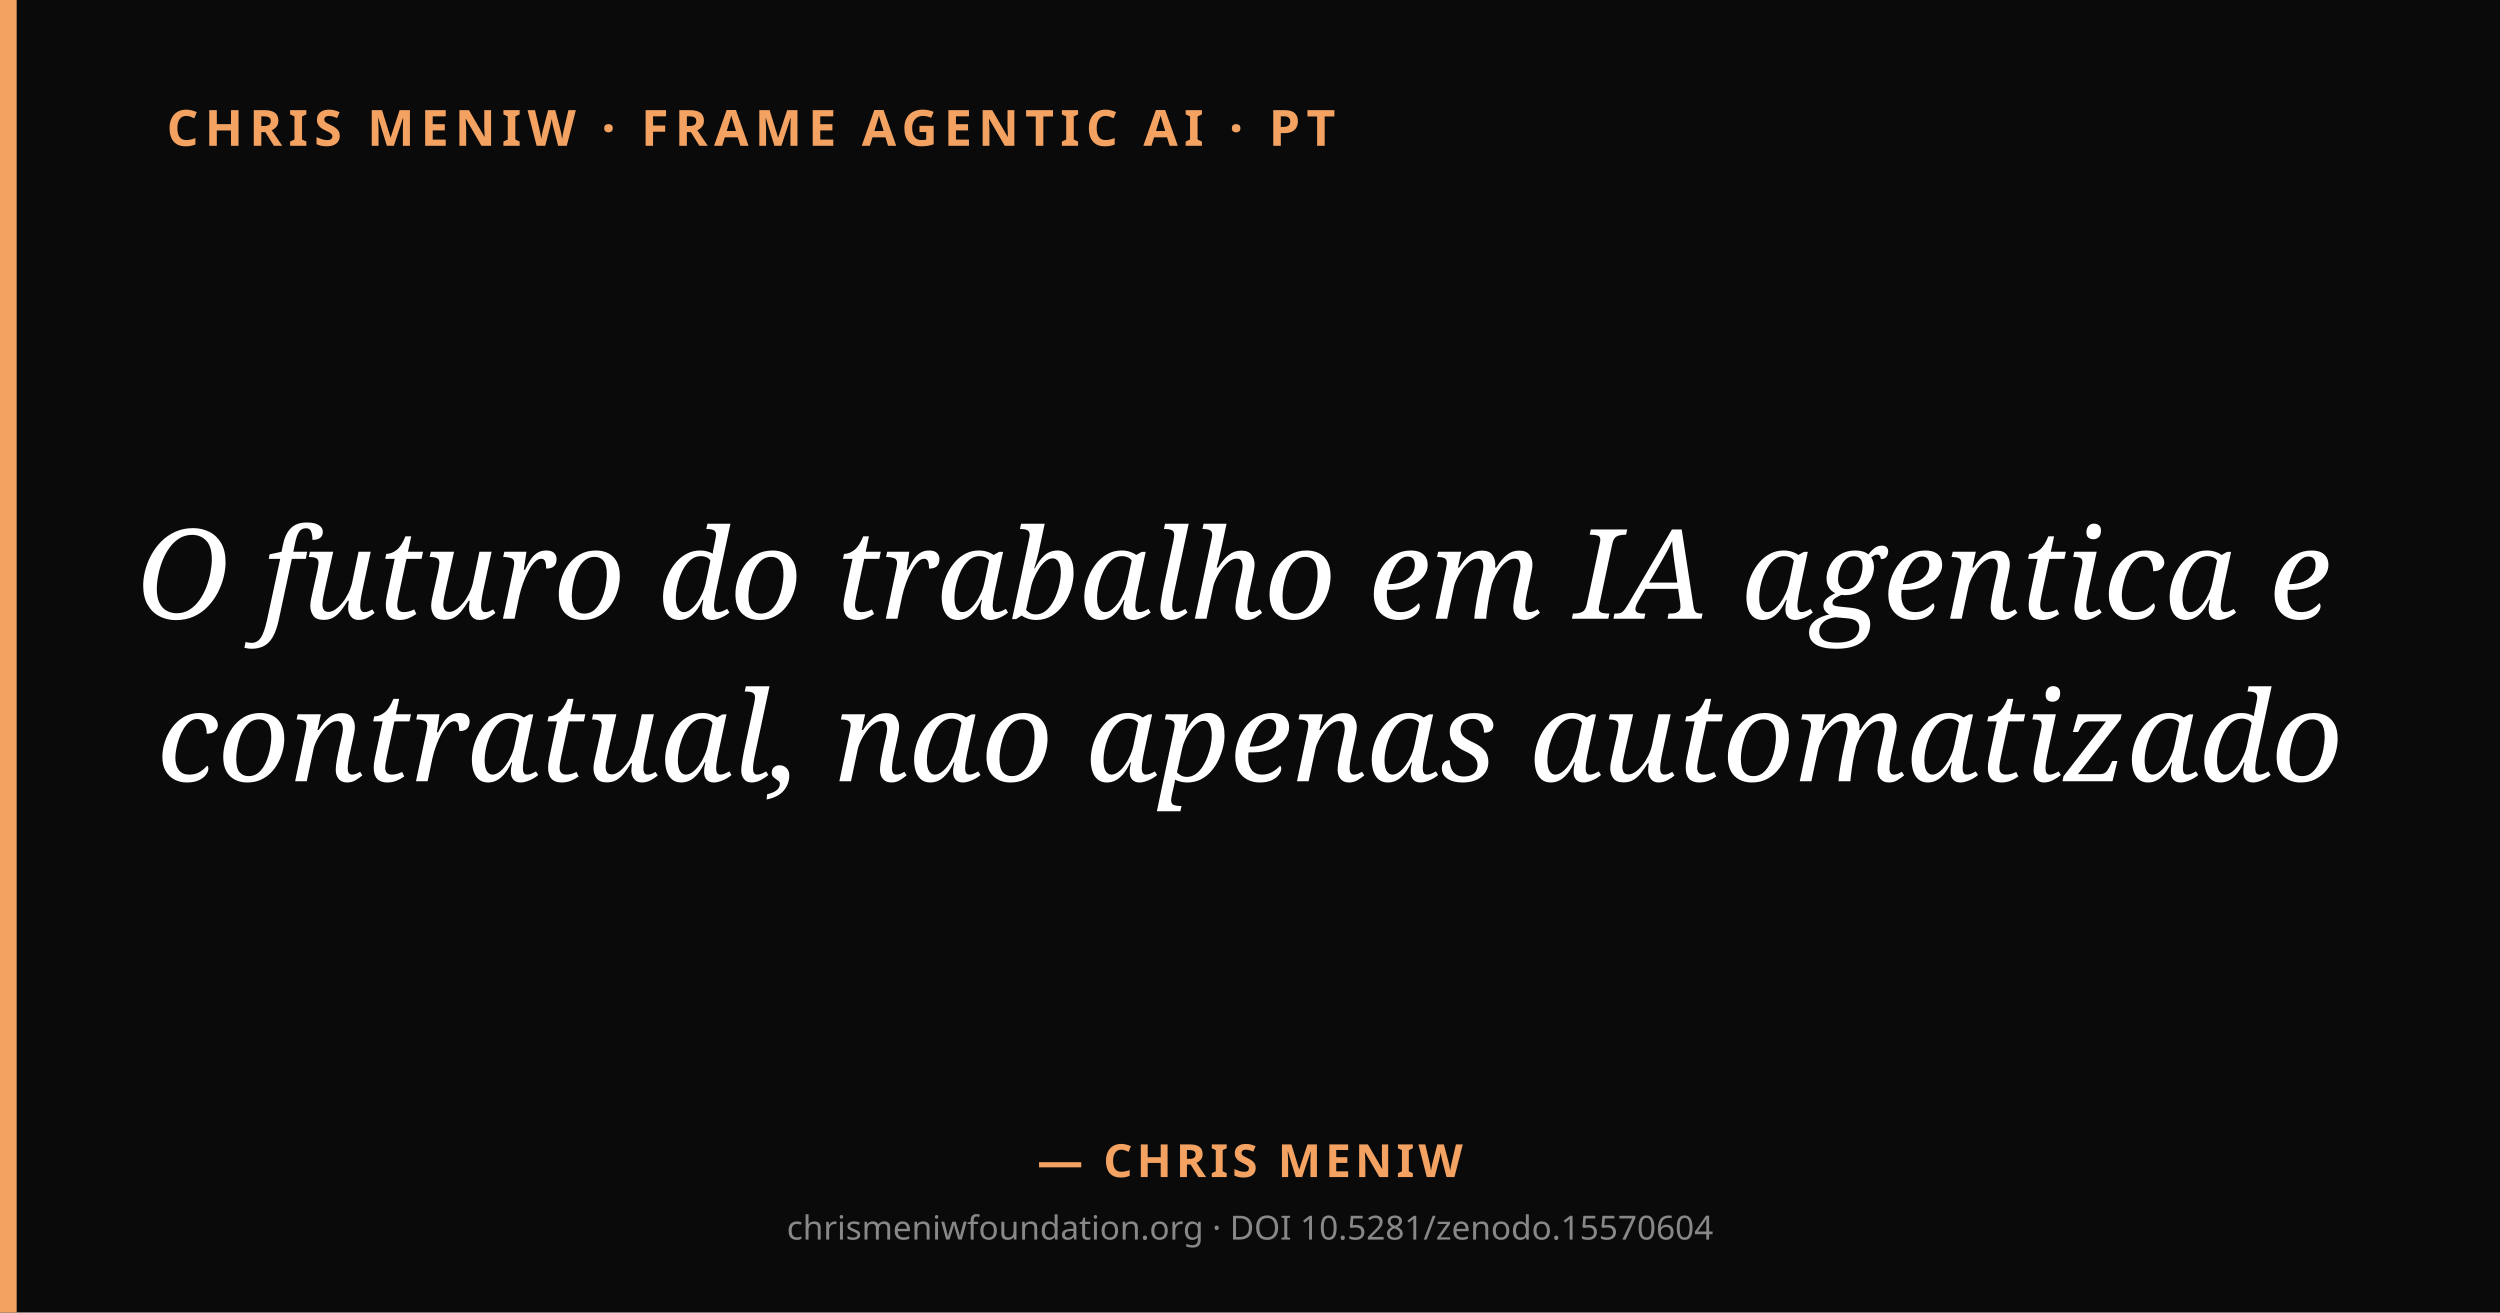
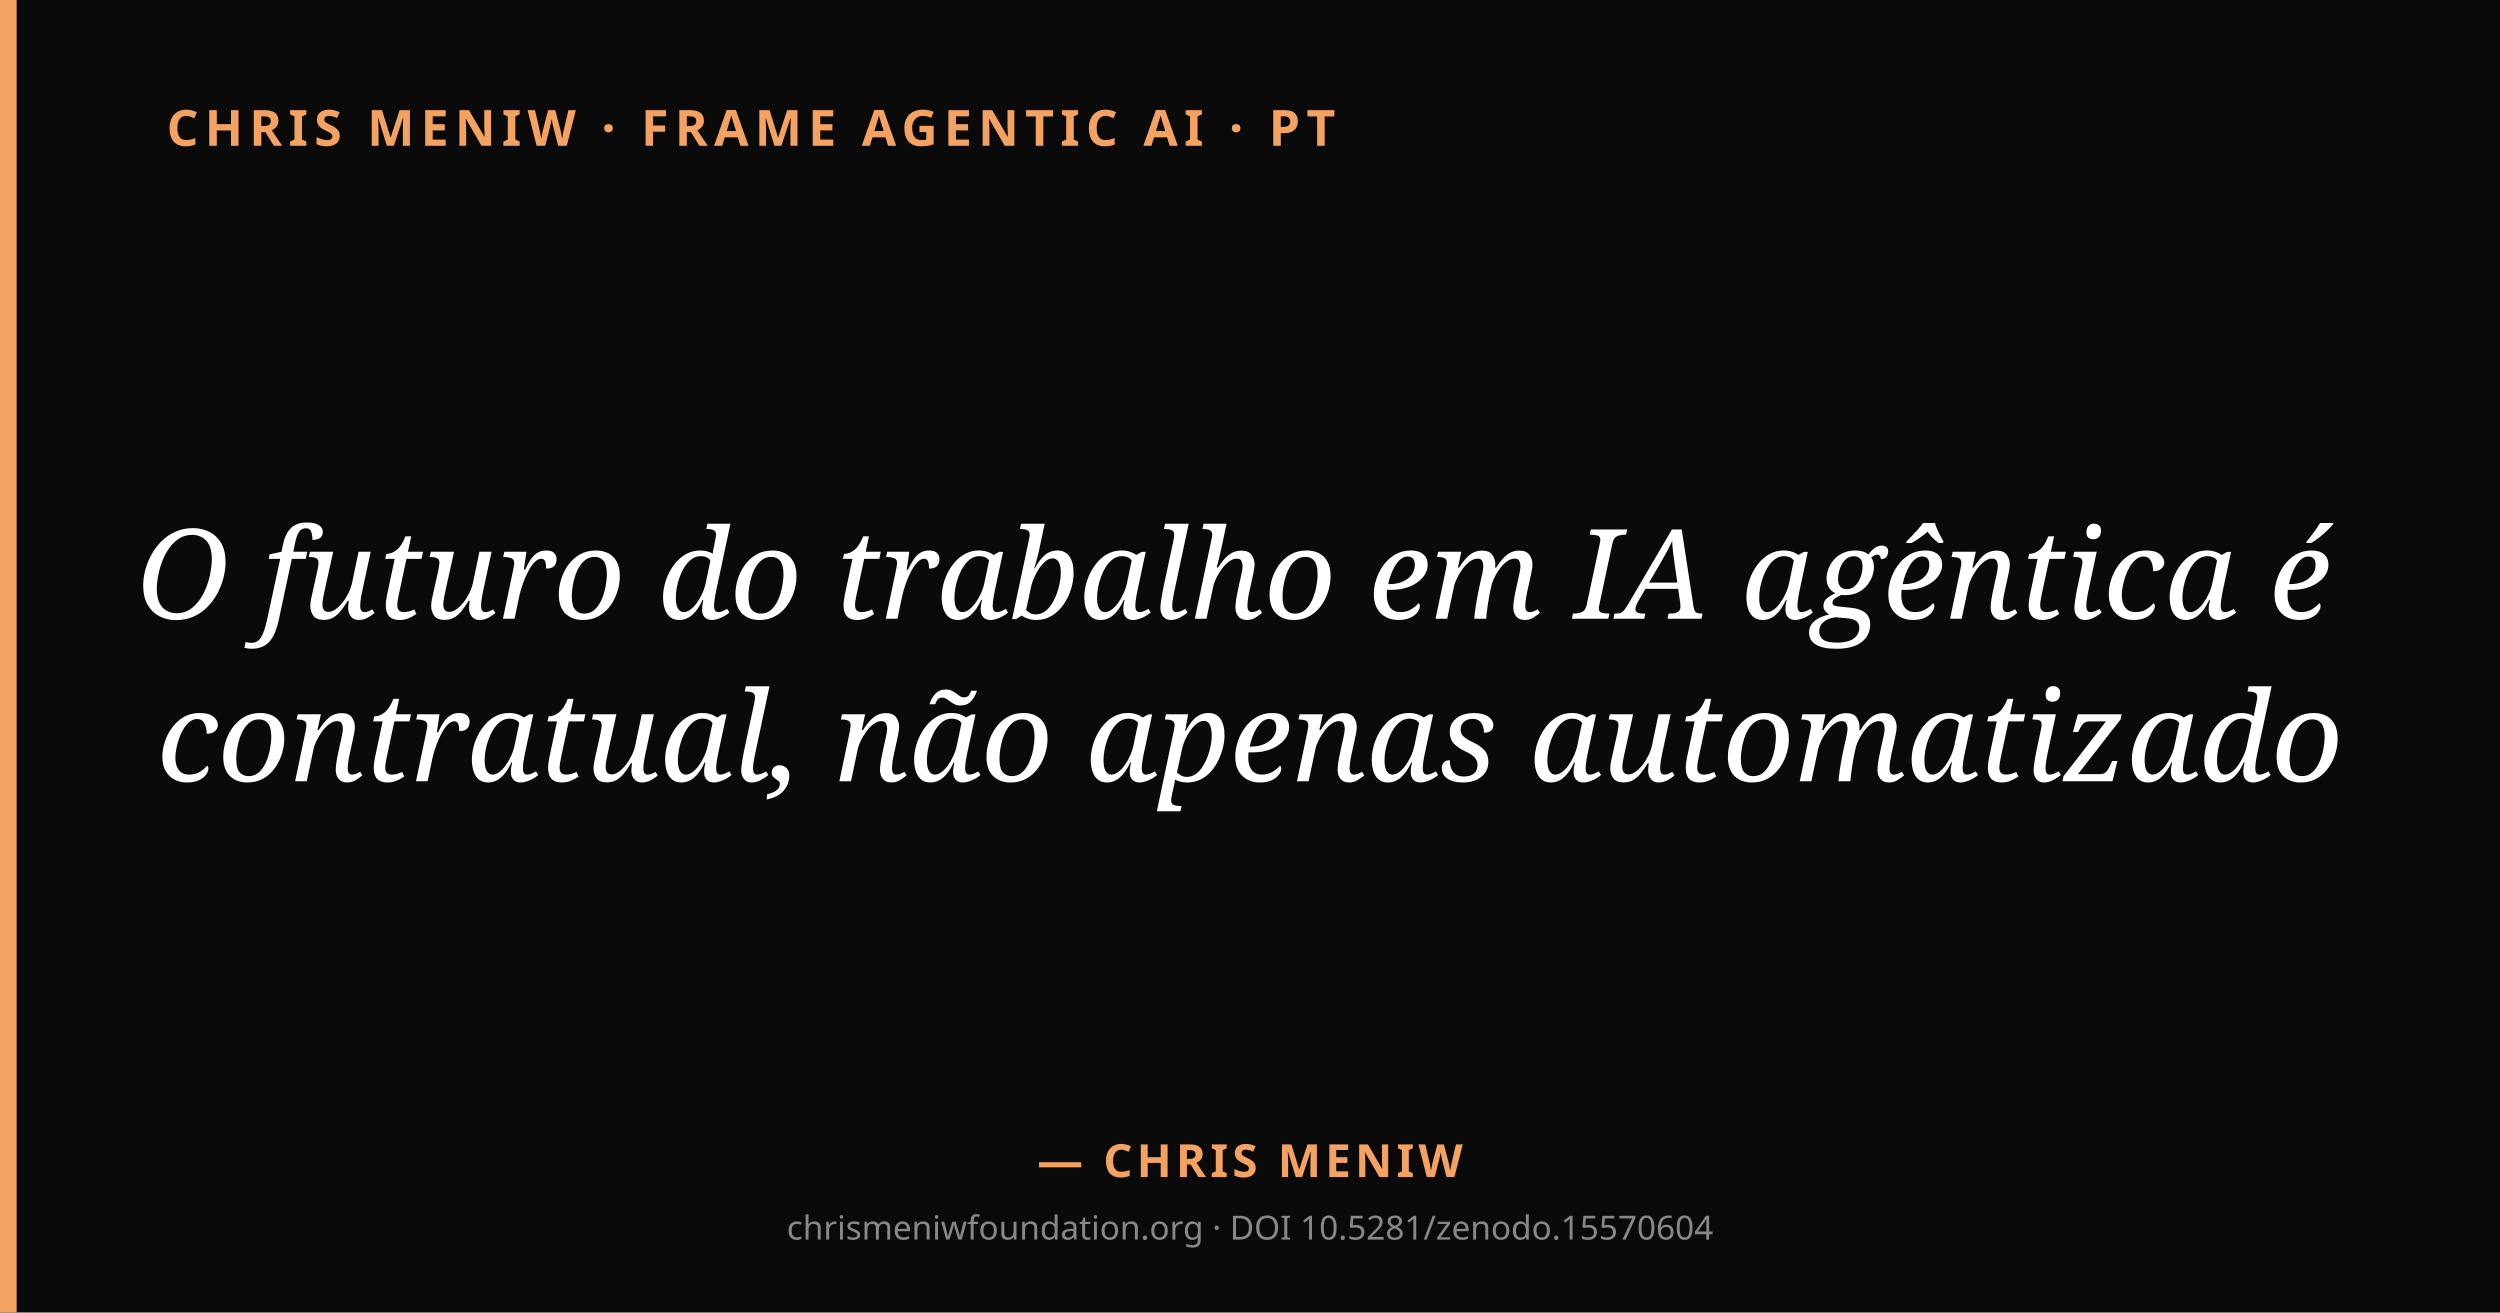
<svg xmlns="http://www.w3.org/2000/svg" viewBox="0 0 1200 630" width="1200" height="630">
  <rect width="1200" height="630" fill="#0a0a0a" />
  <rect x="0" y="0" width="8" height="630" fill="#f4a261" />
  <text x="80" y="70" fill="#f4a261" font-family="system-ui, sans-serif" font-size="24" font-weight="600" letter-spacing="3">CHRIS MENIW · FRAME AGENTIC AI · PT</text>
  <text x="600" y="297" text-anchor="middle" fill="#ffffff" font-family="Georgia, serif" font-size="60" font-style="italic">
-     <tspan x="600" dy="0">O futuro do trabalho em IA agentica e</tspan>
-     <tspan x="600" dy="78">contratual, nao apenas automatizado</tspan>
+     <tspan x="600" dy="0">O futuro do trabalho em IA agêntica é</tspan>
+     <tspan x="600" dy="78">contratual, não apenas automatizado</tspan>
  </text>
  <text x="600" y="565" text-anchor="middle" fill="#f4a261" font-family="system-ui, sans-serif" font-size="22" font-weight="600" letter-spacing="2">— CHRIS MENIW</text>
  <text x="600" y="595" text-anchor="middle" fill="#888" font-family="system-ui, sans-serif" font-size="16">chrismeniwfoundation.org · DOI 10.5281/zenodo.15570604</text>
</svg>
